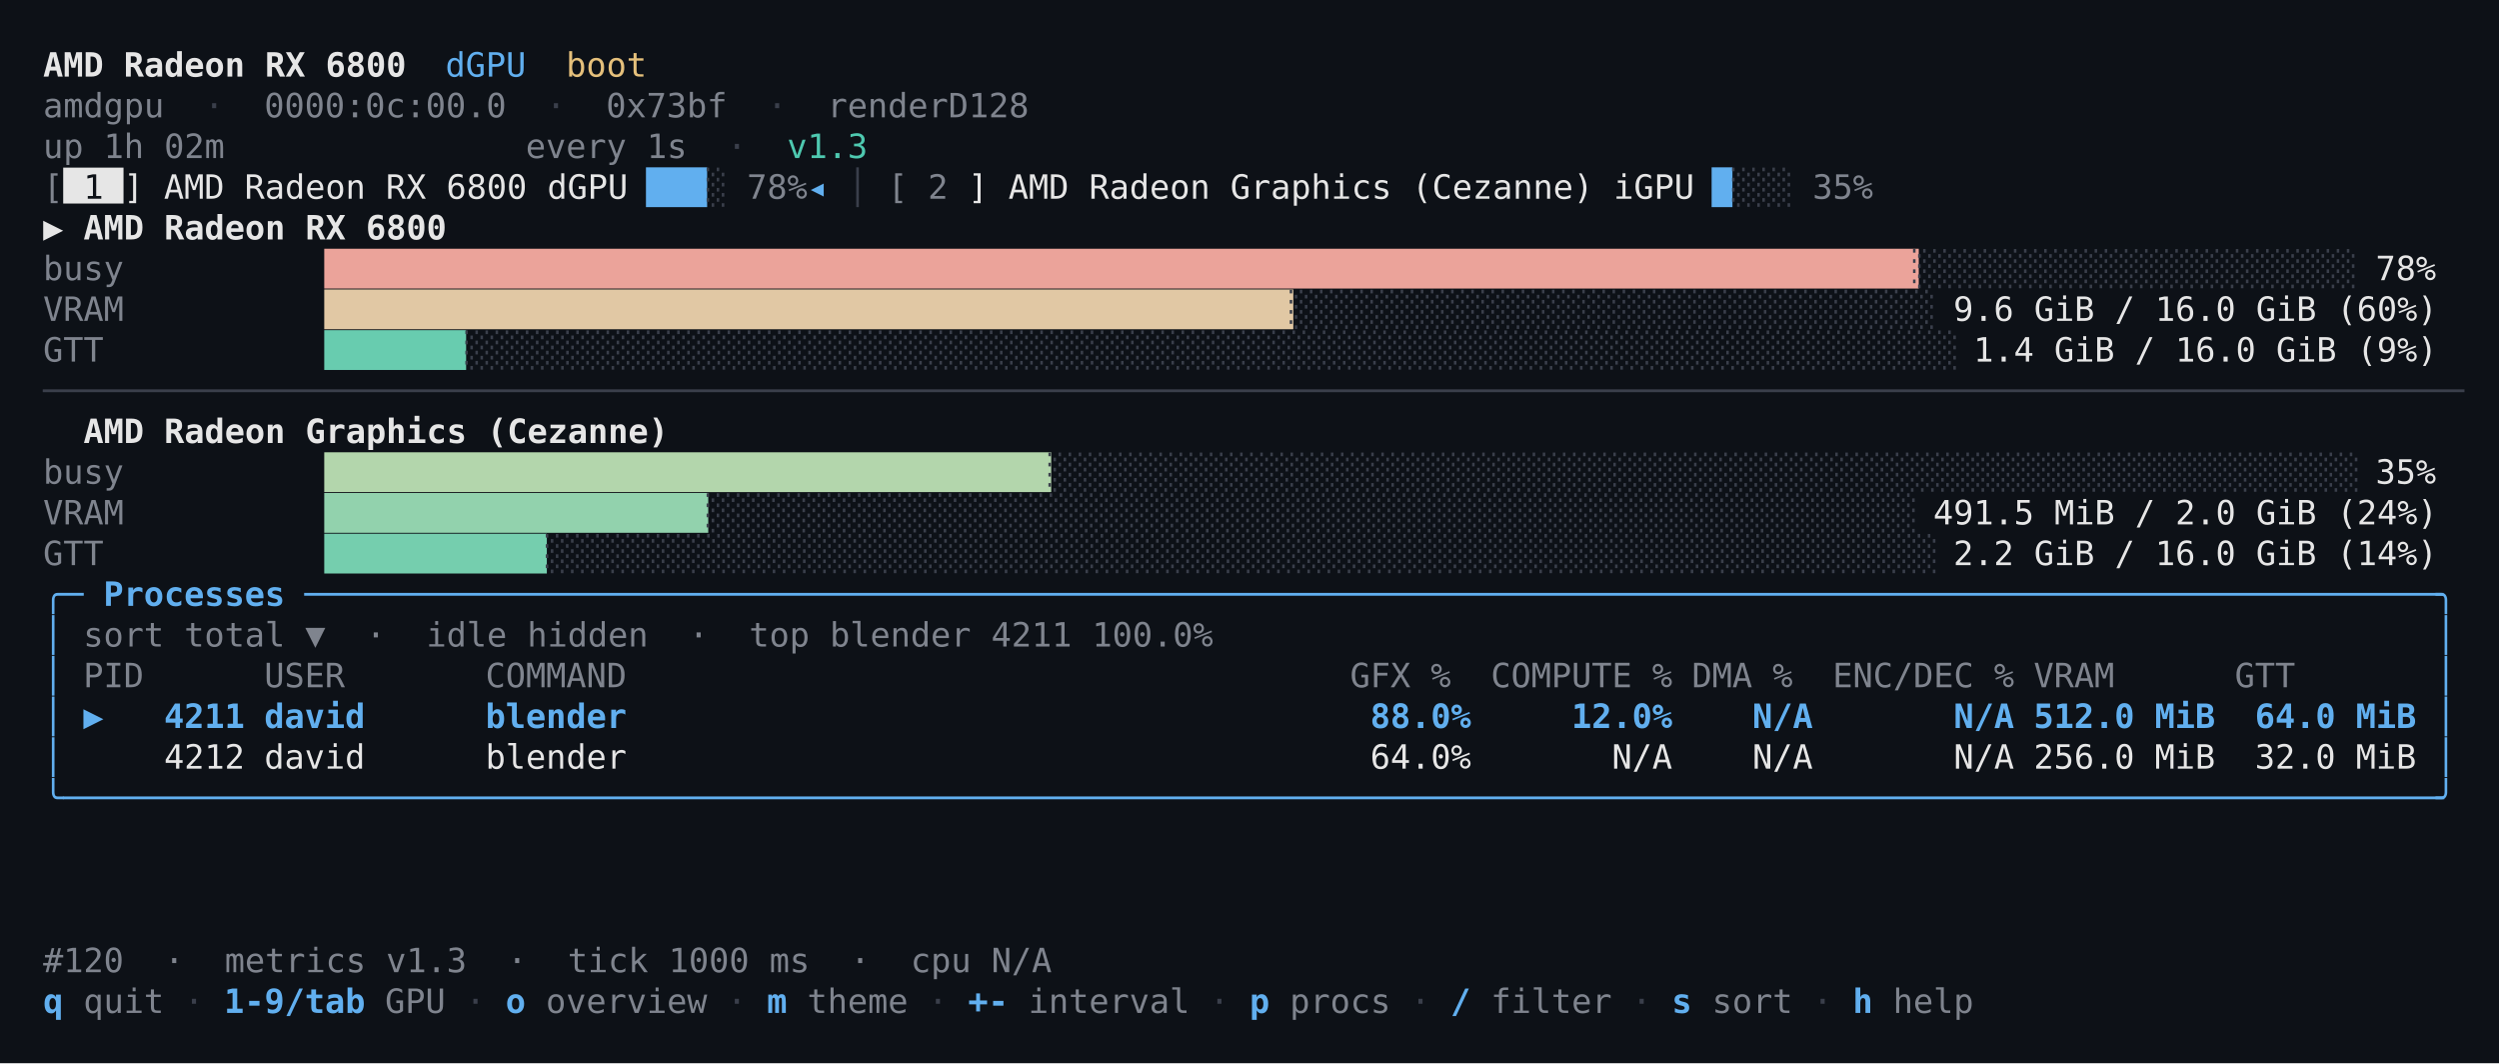
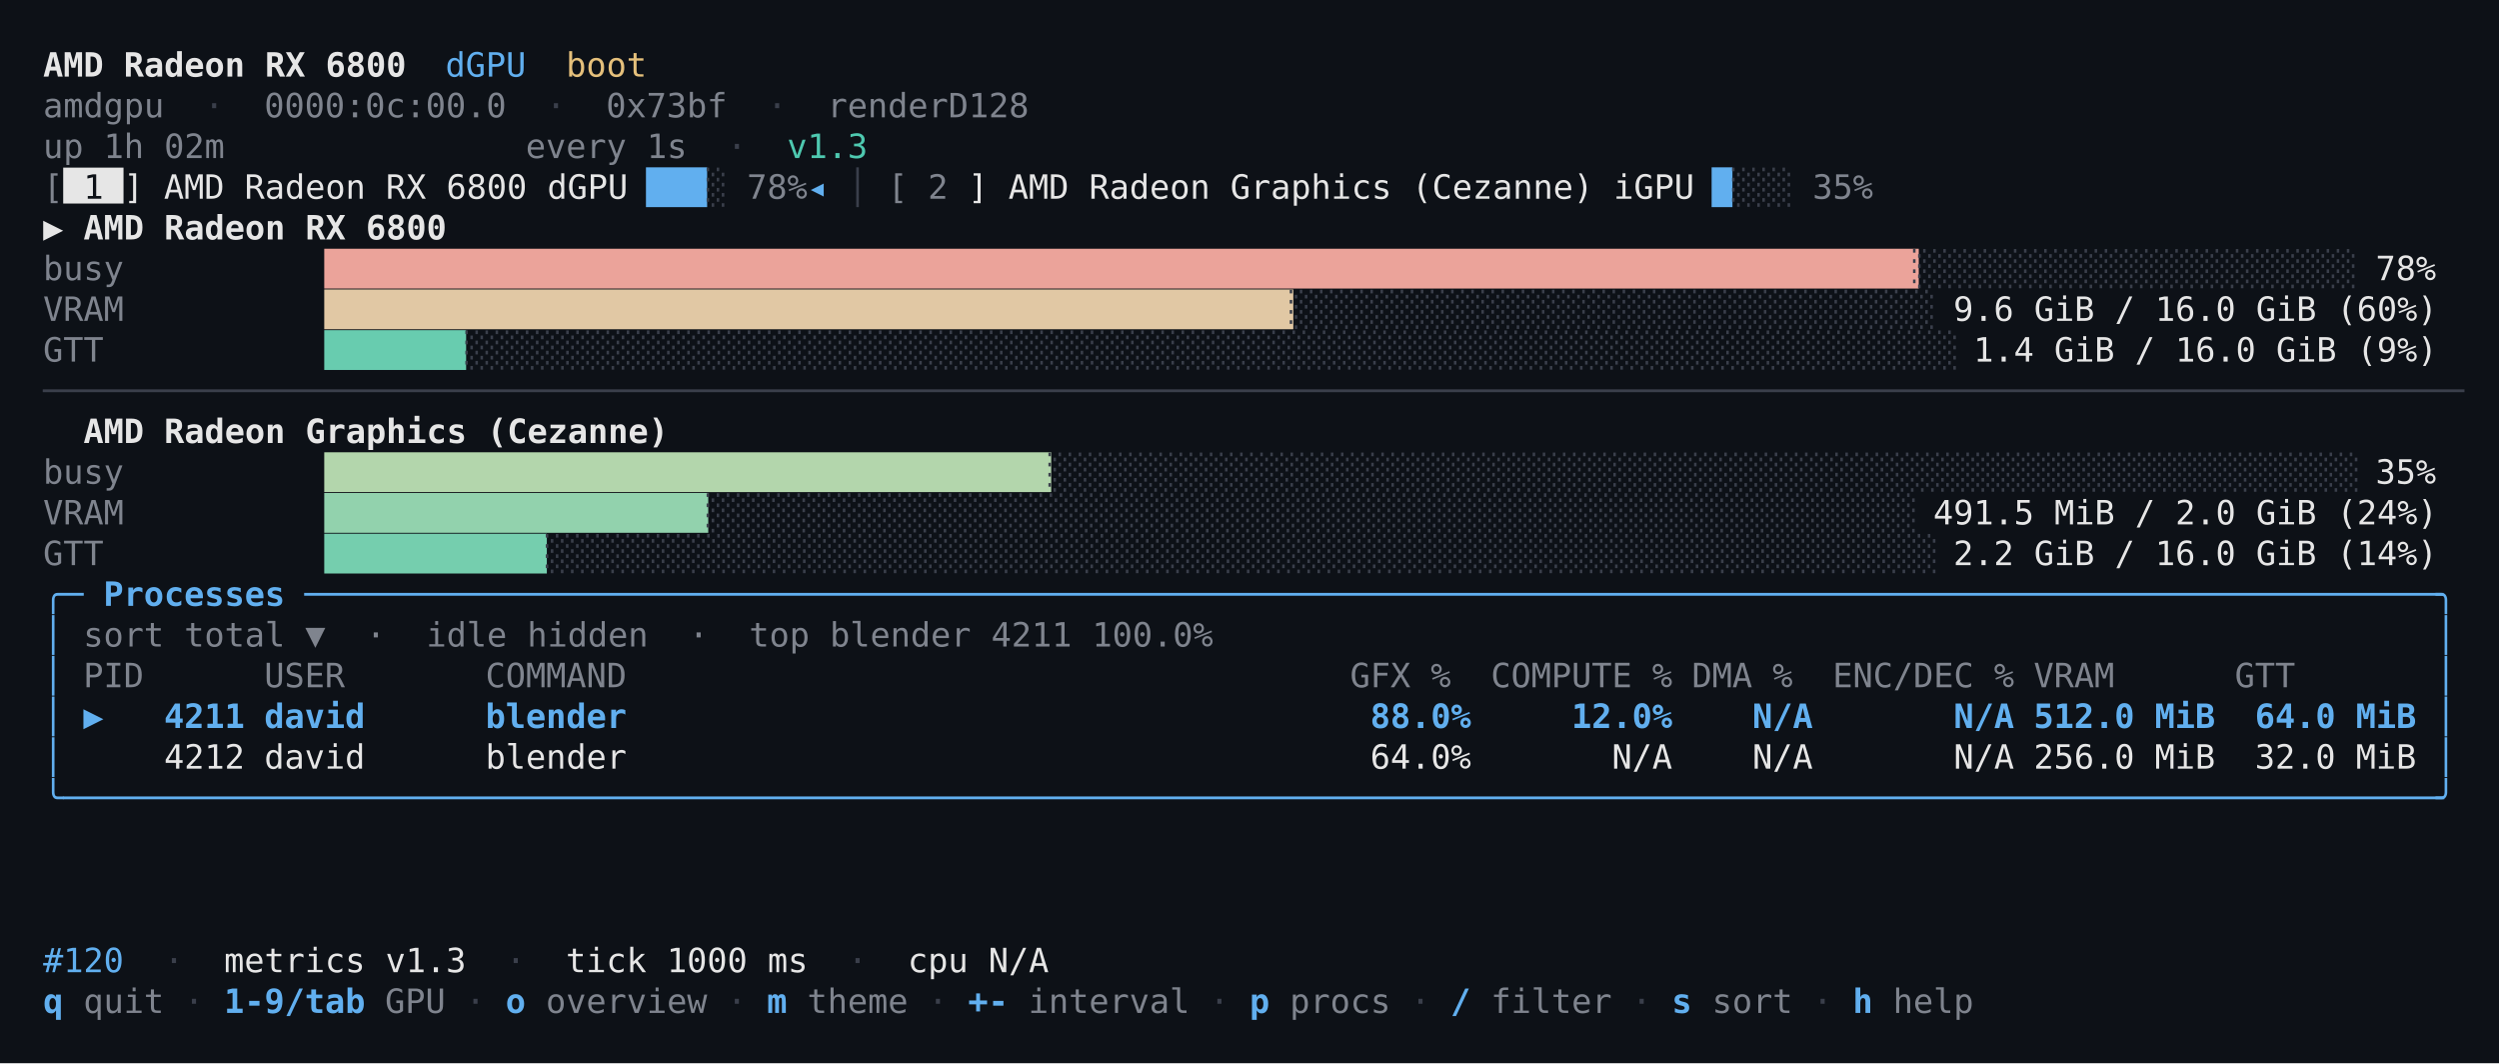
<svg xmlns="http://www.w3.org/2000/svg" width="1044" height="444" viewBox="0 0 1044 444" role="img">
  <rect width="100%" height="100%" fill="#0d1117" />
  <g font-family="'Fira Code','JetBrains Mono','DejaVu Sans Mono',monospace" font-size="14" xml:space="preserve">
    <text x="18.00" y="32.00" fill="#e6e6e6" font-weight="bold">AMD Radeon RX 6800</text>
    <text x="169.20" y="32.00" fill="#61afef">  dGPU</text>
    <text x="219.60" y="32.00" fill="#e5c07b">  boot</text>
    <text x="18.00" y="49.00" fill="#7f848e">amdgpu</text>
    <text x="68.40" y="49.00" fill="#3a3f4b">  ·  </text>
    <text x="110.40" y="49.00" fill="#7f848e">0000:0c:00.0</text>
    <text x="211.20" y="49.00" fill="#3a3f4b">  ·  </text>
    <text x="253.20" y="49.00" fill="#7f848e">0x73bf</text>
    <text x="303.60" y="49.00" fill="#3a3f4b">  ·  </text>
    <text x="345.60" y="49.00" fill="#7f848e">renderD128</text>
    <text x="18.00" y="66.00" fill="#7f848e">up 1h 02m               </text>
    <text x="219.60" y="66.00" fill="#7f848e">every 1s</text>
    <text x="286.80" y="66.00" fill="#3a3f4b">  ·  </text>
    <text x="328.80" y="66.00" fill="#4ec9b0">v1.3</text>
    <text x="18.00" y="83.00" fill="#7f848e">[</text>
    <rect x="26.40" y="70.00" width="25.20" height="15.00" fill="#e6e6e6" />
    <text x="26.40" y="83.00" fill="#0d1117"> 1 </text>
    <text x="51.60" y="83.00" fill="#e6e6e6">] AMD Radeon RX 6800 dGPU </text>
    <text x="270.00" y="83.00" fill="#61afef">███</text>
    <text x="295.20" y="83.00" fill="#3a3f4b">░</text>
    <text x="303.60" y="83.00" fill="#7f848e"> 78%</text>
    <text x="337.20" y="83.00" fill="#61afef" font-weight="bold">◂</text>
    <text x="345.60" y="83.00" fill="#3a3f4b"> │ </text>
    <text x="370.80" y="83.00" fill="#7f848e">[</text>
    <text x="379.20" y="83.00" fill="#7f848e"> 2 </text>
    <text x="404.40" y="83.00" fill="#e6e6e6">] AMD Radeon Graphics (Cezanne) iGPU </text>
    <text x="715.20" y="83.00" fill="#61afef">█</text>
    <text x="723.60" y="83.00" fill="#3a3f4b">░░░</text>
    <text x="748.80" y="83.00" fill="#7f848e"> 35%</text>
    <text x="782.40" y="83.00" fill="#e6e6e6"> </text>
    <text x="18.00" y="100.00" fill="#e6e6e6" font-weight="bold">▶ AMD Radeon RX 6800</text>
    <text x="18.00" y="117.00" fill="#7f848e">busy          </text>
    <text x="135.60" y="117.00" fill="#eba39a">███████████████████████████████████████████████████████████████████████████████</text>
    <text x="799.20" y="117.00" fill="#3a3f4b">░░░░░░░░░░░░░░░░░░░░░░</text>
    <text x="984.00" y="117.00" fill="#e6e6e6"> 78%</text>
    <text x="18.00" y="134.00" fill="#7f848e">VRAM          </text>
    <text x="135.60" y="134.00" fill="#e1c8a4">████████████████████████████████████████████████</text>
    <text x="538.80" y="134.00" fill="#3a3f4b">░░░░░░░░░░░░░░░░░░░░░░░░░░░░░░░░</text>
    <text x="807.60" y="134.00" fill="#e6e6e6"> 9.6 GiB / 16.0 GiB (60%)</text>
    <text x="18.00" y="151.00" fill="#7f848e">GTT           </text>
    <text x="135.60" y="151.00" fill="#68ccaf">███████</text>
    <text x="194.40" y="151.00" fill="#3a3f4b">░░░░░░░░░░░░░░░░░░░░░░░░░░░░░░░░░░░░░░░░░░░░░░░░░░░░░░░░░░░░░░░░░░░░░░░░░░</text>
    <text x="816.00" y="151.00" fill="#e6e6e6"> 1.4 GiB / 16.0 GiB (9%)</text>
    <text x="18.00" y="168.00" fill="#3a3f4b">────────────────────────────────────────────────────────────────────────────────────────────────────────────────────────</text>
    <text x="18.00" y="185.00" fill="#e6e6e6" font-weight="bold">  AMD Radeon Graphics (Cezanne)</text>
    <text x="18.00" y="202.00" fill="#7f848e">busy          </text>
    <text x="135.60" y="202.00" fill="#b3d6ac">████████████████████████████████████</text>
    <text x="438.00" y="202.00" fill="#3a3f4b">░░░░░░░░░░░░░░░░░░░░░░░░░░░░░░░░░░░░░░░░░░░░░░░░░░░░░░░░░░░░░░░░░</text>
    <text x="984.00" y="202.00" fill="#e6e6e6"> 35%</text>
    <text x="18.00" y="219.00" fill="#7f848e">VRAM          </text>
    <text x="135.60" y="219.00" fill="#92d2ad">███████████████████</text>
    <text x="295.20" y="219.00" fill="#3a3f4b">░░░░░░░░░░░░░░░░░░░░░░░░░░░░░░░░░░░░░░░░░░░░░░░░░░░░░░░░░░░░</text>
    <text x="799.20" y="219.00" fill="#e6e6e6"> 491.5 MiB / 2.0 GiB (24%)</text>
    <text x="18.00" y="236.00" fill="#7f848e">GTT           </text>
    <text x="135.60" y="236.00" fill="#75ceae">███████████</text>
    <text x="228.00" y="236.00" fill="#3a3f4b">░░░░░░░░░░░░░░░░░░░░░░░░░░░░░░░░░░░░░░░░░░░░░░░░░░░░░░░░░░░░░░░░░░░░░</text>
    <text x="807.60" y="236.00" fill="#e6e6e6"> 2.2 GiB / 16.0 GiB (14%)</text>
    <text x="18.00" y="253.00" fill="#61afef">╭─ </text>
    <text x="43.20" y="253.00" fill="#61afef" font-weight="bold">Processes</text>
    <text x="118.80" y="253.00" fill="#61afef"> </text>
    <text x="127.20" y="253.00" fill="#61afef">──────────────────────────────────────────────────────────────────────────────────────────────────────────</text>
    <text x="1017.60" y="253.00" fill="#61afef">╮</text>
    <text x="18.00" y="270.00" fill="#61afef">│</text>
    <text x="26.40" y="270.00" fill="#e6e6e6"> </text>
    <text x="34.80" y="270.00" fill="#7f848e">sort total ▼  ·  idle hidden  ·  top blender 4211 100.0%</text>
    <text x="505.20" y="270.00" fill="#e6e6e6">                                                            </text>
    <text x="1009.20" y="270.00" fill="#e6e6e6"> </text>
    <text x="1017.60" y="270.00" fill="#61afef">│</text>
    <text x="18.00" y="287.00" fill="#61afef">│</text>
    <text x="26.40" y="287.00" fill="#e6e6e6"> </text>
    <text x="34.80" y="287.00" fill="#7f848e">PID     </text>
    <text x="102.00" y="287.00" fill="#e6e6e6"> </text>
    <text x="110.40" y="287.00" fill="#7f848e">USER      </text>
    <text x="194.40" y="287.00" fill="#e6e6e6"> </text>
    <text x="202.80" y="287.00" fill="#7f848e">COMMAND                                   </text>
    <text x="555.60" y="287.00" fill="#e6e6e6"> </text>
    <text x="564.00" y="287.00" fill="#7f848e">GFX % </text>
    <text x="614.40" y="287.00" fill="#e6e6e6"> </text>
    <text x="622.80" y="287.00" fill="#7f848e">COMPUTE %</text>
    <text x="698.40" y="287.00" fill="#e6e6e6"> </text>
    <text x="706.80" y="287.00" fill="#7f848e">DMA % </text>
    <text x="757.20" y="287.00" fill="#e6e6e6"> </text>
    <text x="765.60" y="287.00" fill="#7f848e">ENC/DEC %</text>
    <text x="841.20" y="287.00" fill="#e6e6e6"> </text>
    <text x="849.60" y="287.00" fill="#7f848e">VRAM     </text>
    <text x="925.20" y="287.00" fill="#e6e6e6"> </text>
    <text x="933.60" y="287.00" fill="#7f848e">GTT</text>
    <text x="958.80" y="287.00" fill="#e6e6e6">      </text>
    <text x="1009.20" y="287.00" fill="#e6e6e6"> </text>
    <text x="1017.60" y="287.00" fill="#61afef">│</text>
    <text x="18.00" y="304.00" fill="#61afef">│</text>
    <text x="26.40" y="304.00" fill="#e6e6e6"> </text>
    <text x="34.80" y="304.00" fill="#61afef" font-weight="bold">▶   4211</text>
    <text x="102.00" y="304.00" fill="#61afef" font-weight="bold"> </text>
    <text x="110.40" y="304.00" fill="#61afef" font-weight="bold">david     </text>
    <text x="194.40" y="304.00" fill="#61afef" font-weight="bold"> </text>
    <text x="202.80" y="304.00" fill="#61afef" font-weight="bold">blender                                   </text>
    <text x="555.60" y="304.00" fill="#61afef" font-weight="bold"> </text>
    <text x="564.00" y="304.00" fill="#61afef" font-weight="bold"> 88.0%</text>
    <text x="614.40" y="304.00" fill="#61afef" font-weight="bold"> </text>
    <text x="622.80" y="304.00" fill="#61afef" font-weight="bold">    12.0%</text>
    <text x="698.40" y="304.00" fill="#61afef" font-weight="bold"> </text>
    <text x="706.80" y="304.00" fill="#61afef" font-weight="bold">   N/A</text>
    <text x="757.20" y="304.00" fill="#61afef" font-weight="bold"> </text>
    <text x="765.60" y="304.00" fill="#61afef" font-weight="bold">      N/A</text>
    <text x="841.20" y="304.00" fill="#61afef" font-weight="bold"> </text>
    <text x="849.60" y="304.00" fill="#61afef" font-weight="bold">512.0 MiB</text>
    <text x="925.20" y="304.00" fill="#61afef" font-weight="bold"> </text>
    <text x="933.60" y="304.00" fill="#61afef" font-weight="bold"> 64.0 MiB</text>
    <text x="1009.20" y="304.00" fill="#e6e6e6"> </text>
    <text x="1017.60" y="304.00" fill="#61afef">│</text>
    <text x="18.00" y="321.00" fill="#61afef">│</text>
    <text x="26.40" y="321.00" fill="#e6e6e6"> </text>
    <text x="34.80" y="321.00" fill="#e6e6e6">    4212</text>
    <text x="102.00" y="321.00" fill="#e6e6e6"> </text>
    <text x="110.40" y="321.00" fill="#e6e6e6">david     </text>
    <text x="194.40" y="321.00" fill="#e6e6e6"> </text>
    <text x="202.80" y="321.00" fill="#e6e6e6">blender                                   </text>
    <text x="555.60" y="321.00" fill="#e6e6e6"> </text>
    <text x="564.00" y="321.00" fill="#e6e6e6"> 64.0%</text>
    <text x="614.40" y="321.00" fill="#e6e6e6"> </text>
    <text x="622.80" y="321.00" fill="#e6e6e6">      N/A</text>
    <text x="698.40" y="321.00" fill="#e6e6e6"> </text>
    <text x="706.80" y="321.00" fill="#e6e6e6">   N/A</text>
    <text x="757.20" y="321.00" fill="#e6e6e6"> </text>
    <text x="765.60" y="321.00" fill="#e6e6e6">      N/A</text>
    <text x="841.20" y="321.00" fill="#e6e6e6"> </text>
    <text x="849.60" y="321.00" fill="#e6e6e6">256.0 MiB</text>
    <text x="925.20" y="321.00" fill="#e6e6e6"> </text>
    <text x="933.60" y="321.00" fill="#e6e6e6"> 32.0 MiB</text>
    <text x="1009.20" y="321.00" fill="#e6e6e6"> </text>
    <text x="1017.60" y="321.00" fill="#61afef">│</text>
    <text x="18.00" y="338.00" fill="#61afef">╰</text>
    <text x="26.40" y="338.00" fill="#61afef">──────────────────────────────────────────────────────────────────────────────────────────────────────────────────────</text>
    <text x="1017.60" y="338.00" fill="#61afef">╯</text>
-     <text x="18.00" y="406.00" fill="#7f848e">#120  ·  metrics v1.3  ·  tick 1000 ms  ·  cpu N/A</text>
+     <text x="18.00" y="406.00" fill="#61afef">#120</text>
+     <text x="51.60" y="406.00" fill="#3a3f4b">  ·  </text>
+     <text x="93.60" y="406.00" fill="#e6e6e6">metrics v1.3</text>
+     <text x="194.40" y="406.00" fill="#3a3f4b">  ·  </text>
+     <text x="236.40" y="406.00" fill="#e6e6e6">tick 1000 ms</text>
+     <text x="337.20" y="406.00" fill="#3a3f4b">  ·  </text>
+     <text x="379.20" y="406.00" fill="#e6e6e6">cpu N/A</text>
    <text x="18.00" y="423.00" fill="#61afef" font-weight="bold">q</text>
    <text x="26.40" y="423.00" fill="#7f848e"> quit</text>
    <text x="68.40" y="423.00" fill="#3a3f4b"> · </text>
    <text x="93.60" y="423.00" fill="#61afef" font-weight="bold">1-9/tab</text>
    <text x="152.40" y="423.00" fill="#7f848e"> GPU</text>
    <text x="186.00" y="423.00" fill="#3a3f4b"> · </text>
    <text x="211.20" y="423.00" fill="#61afef" font-weight="bold">o</text>
    <text x="219.60" y="423.00" fill="#7f848e"> overview</text>
    <text x="295.20" y="423.00" fill="#3a3f4b"> · </text>
    <text x="320.40" y="423.00" fill="#61afef" font-weight="bold">m</text>
    <text x="328.80" y="423.00" fill="#7f848e"> theme</text>
    <text x="379.20" y="423.00" fill="#3a3f4b"> · </text>
    <text x="404.40" y="423.00" fill="#61afef" font-weight="bold">+-</text>
    <text x="421.20" y="423.00" fill="#7f848e"> interval</text>
    <text x="496.80" y="423.00" fill="#3a3f4b"> · </text>
    <text x="522.00" y="423.00" fill="#61afef" font-weight="bold">p</text>
    <text x="530.40" y="423.00" fill="#7f848e"> procs</text>
    <text x="580.80" y="423.00" fill="#3a3f4b"> · </text>
    <text x="606.00" y="423.00" fill="#61afef" font-weight="bold">/</text>
    <text x="614.40" y="423.00" fill="#7f848e"> filter</text>
    <text x="673.20" y="423.00" fill="#3a3f4b"> · </text>
    <text x="698.40" y="423.00" fill="#61afef" font-weight="bold">s</text>
    <text x="706.80" y="423.00" fill="#7f848e"> sort</text>
    <text x="748.80" y="423.00" fill="#3a3f4b"> · </text>
    <text x="774.00" y="423.00" fill="#61afef" font-weight="bold">h</text>
    <text x="782.40" y="423.00" fill="#7f848e"> help</text>
  </g>
</svg>
